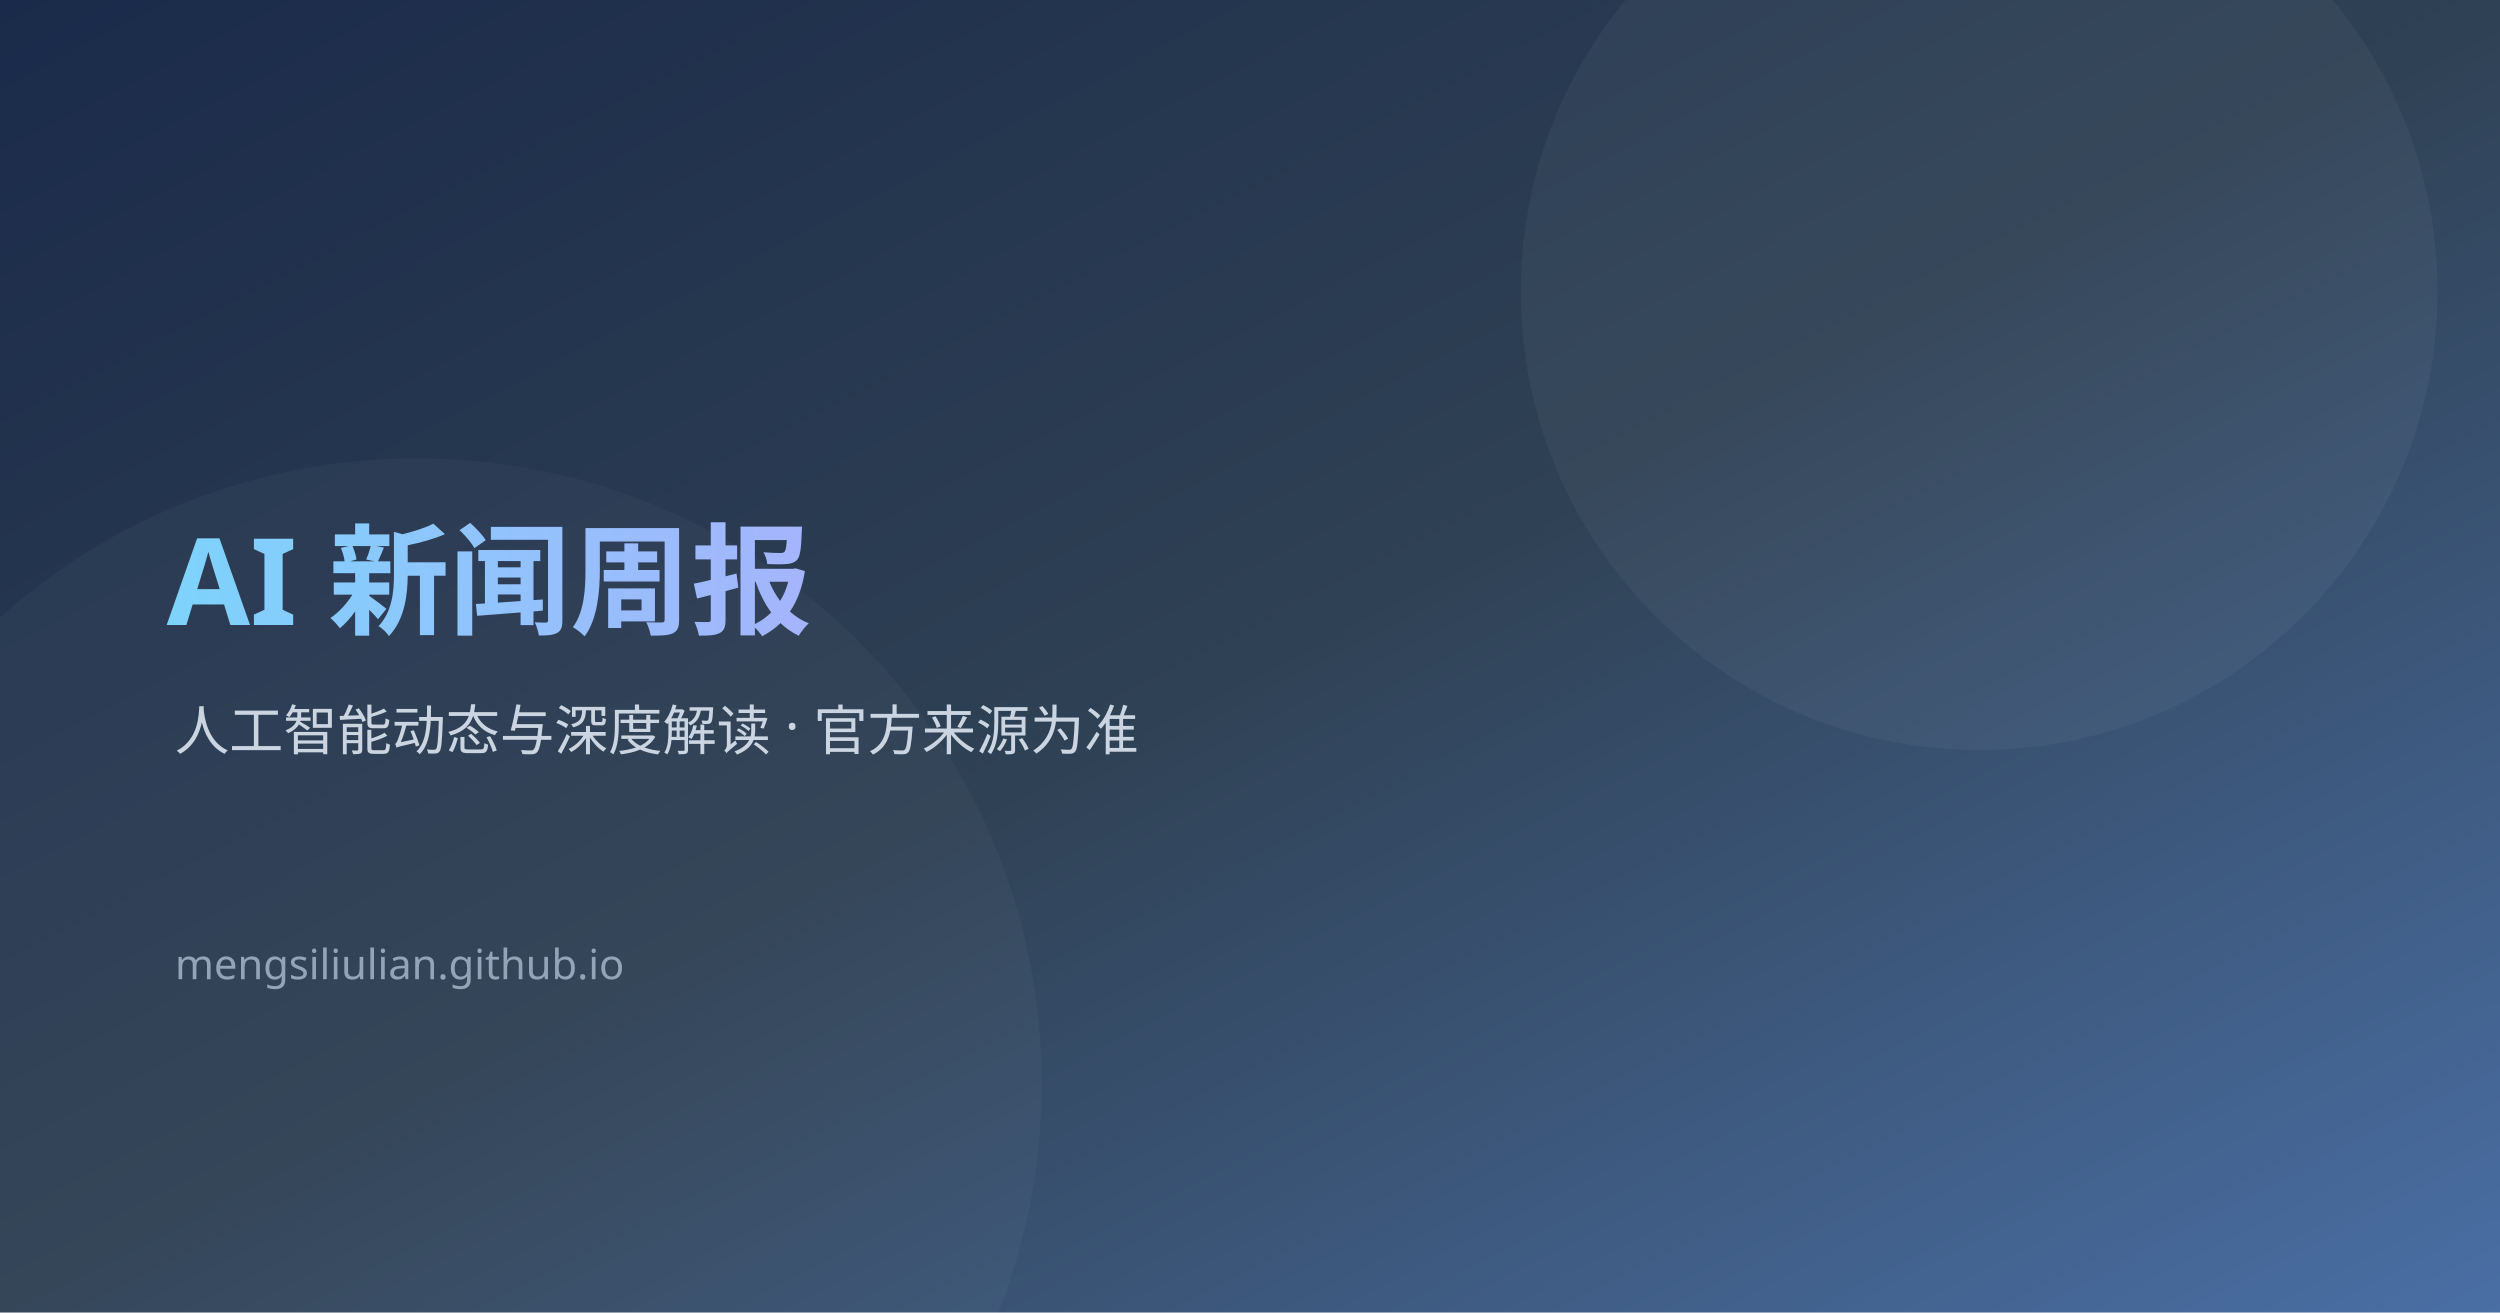
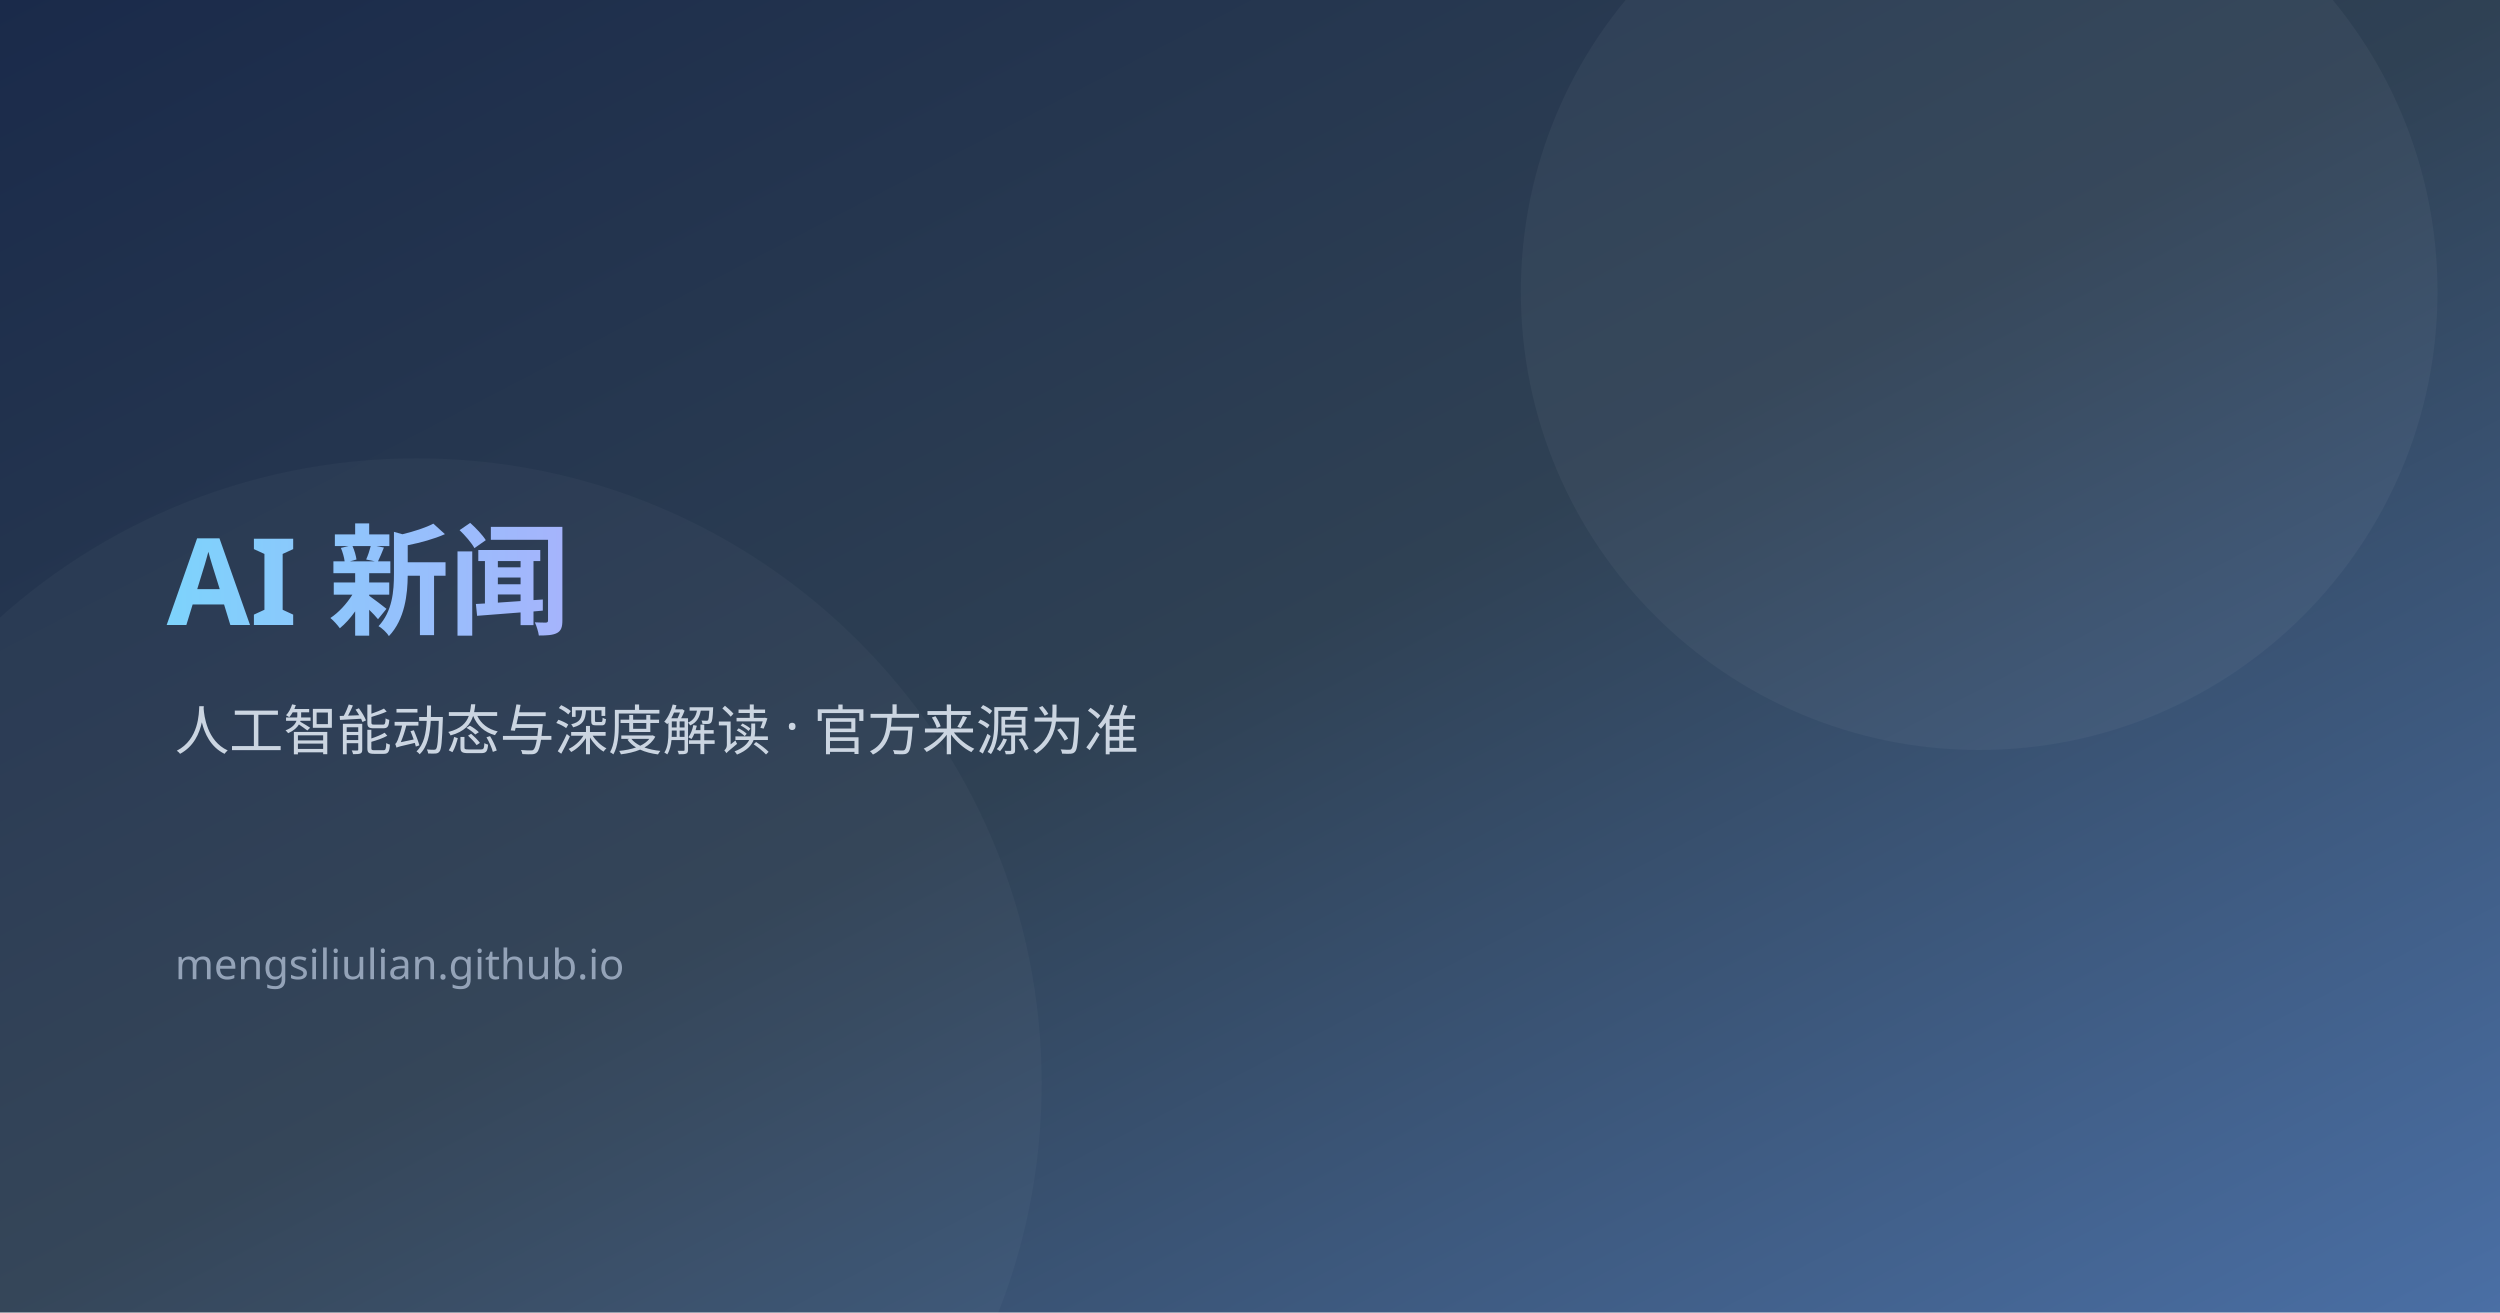
<svg xmlns="http://www.w3.org/2000/svg" width="1200" height="630" viewBox="0 0 1200 630">
  <defs>
    <linearGradient id="bg" x1="0%" y1="0%" x2="100%" y2="100%">
      <stop offset="0%" stop-color="#1a2a4a" />
      <stop offset="50%" stop-color="#2f4154" />
      <stop offset="100%" stop-color="#4a6fa5" />
    </linearGradient>
    <linearGradient id="accent" x1="0%" y1="0%" x2="100%" y2="0%">
      <stop offset="0%" stop-color="#7dd3fc" />
      <stop offset="100%" stop-color="#a5b4fc" />
    </linearGradient>
  </defs>
  <rect width="1200" height="630" fill="url(#bg)" />
  <circle cx="950" cy="140" r="220" fill="#ffffff" opacity="0.04" />
  <circle cx="200" cy="520" r="300" fill="#ffffff" opacity="0.03" />
-   <text x="80" y="300" font-family="PingFang SC, Microsoft YaHei, sans-serif" font-size="58" font-weight="bold" fill="url(#accent)">AI 新闻周报</text>
+   <text x="80" y="300" font-family="PingFang SC, Microsoft YaHei, sans-serif" font-size="58" font-weight="bold" fill="url(#accent)">AI 新闻</text>
  <text x="84" y="360" font-family="PingFang SC, Microsoft YaHei, sans-serif" font-size="26" fill="#cbd5e1">人工智能动态与深度解读 · 官方来源为准</text>
  <text x="84" y="470" font-family="PingFang SC, Microsoft YaHei, sans-serif" font-size="20" fill="#94a3b8">mengsiliulian.github.io</text>
</svg>
